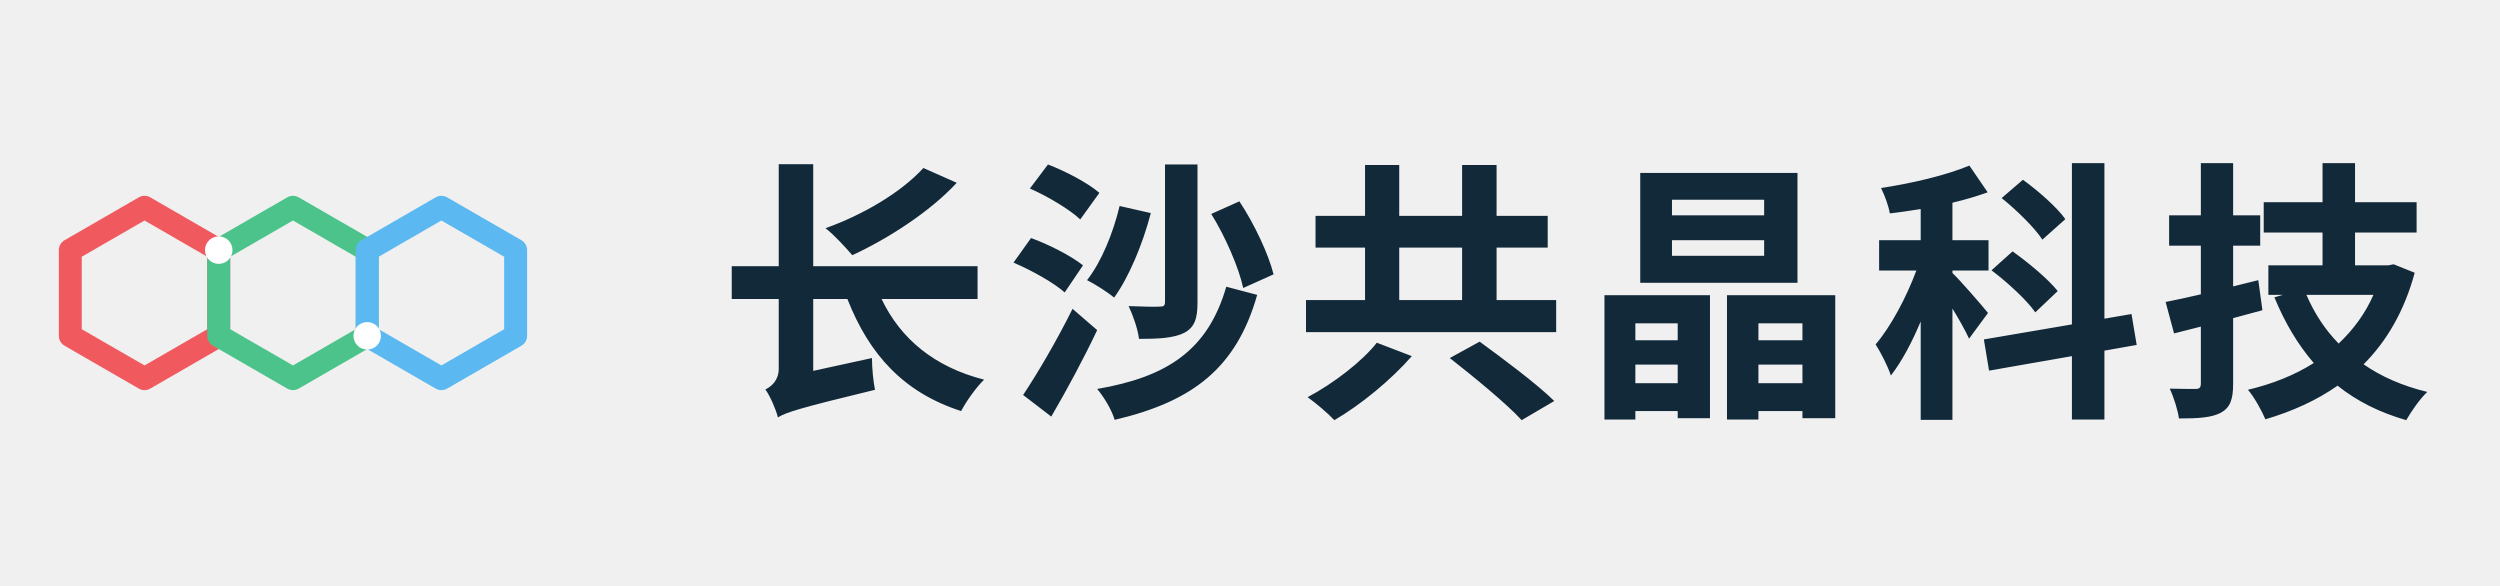
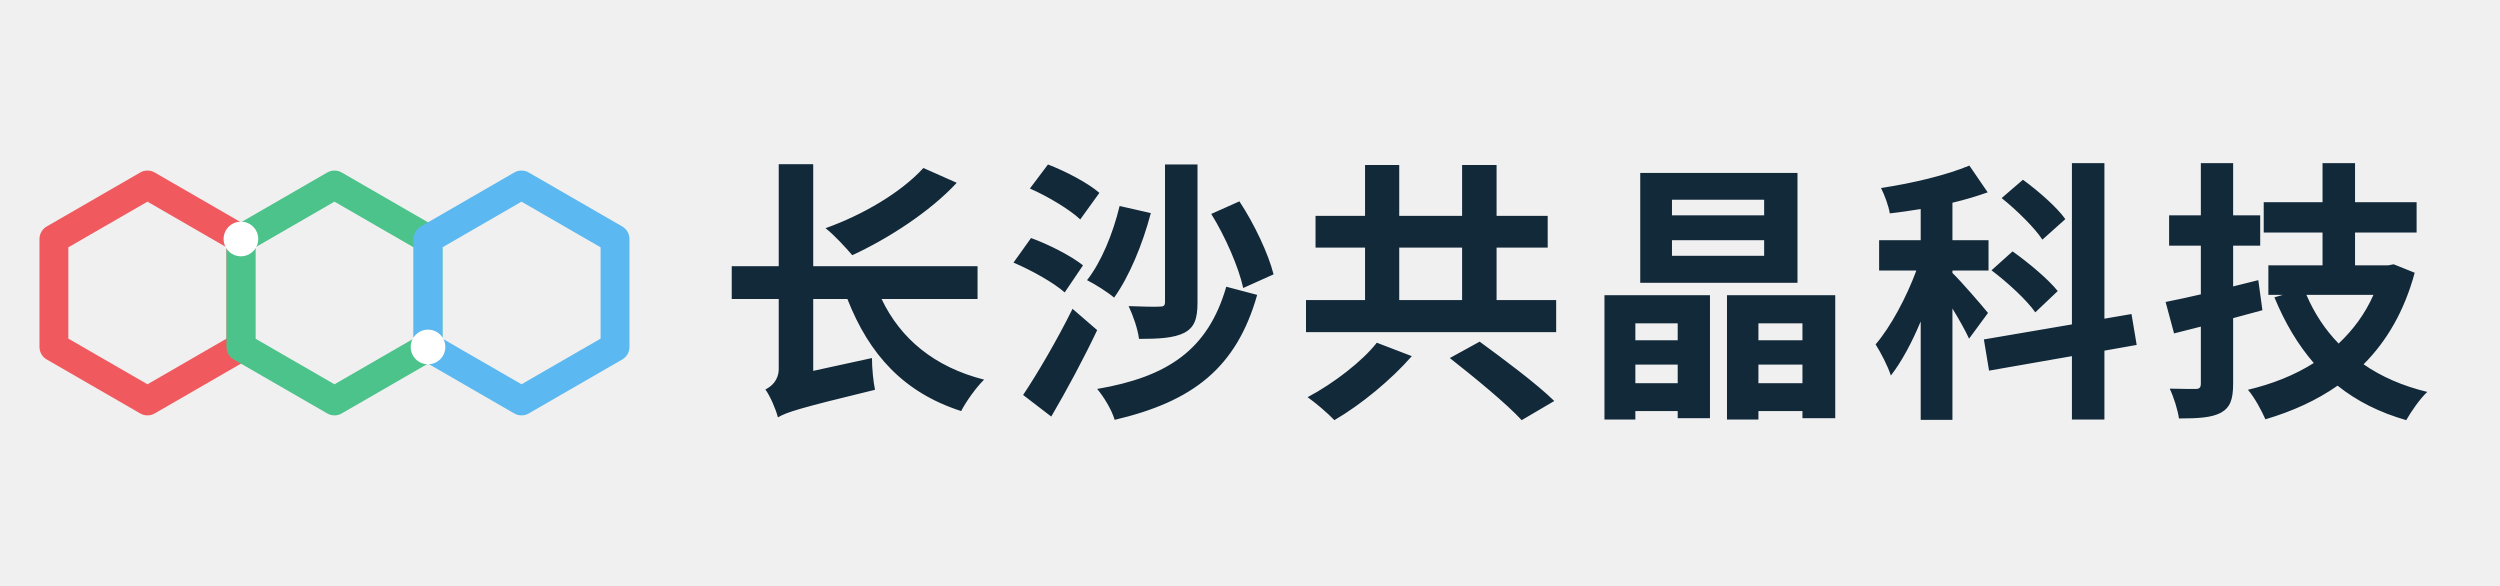
<svg xmlns="http://www.w3.org/2000/svg" viewBox="0 0 512 120" width="512" height="120">
-   <g transform="translate(60,60) scale(10.2041)">
+   <g transform="translate(68.5,60) scale(12.8571)">
    <polygon points="-2.979,-1.720 -1.490,-0.860 -1.490,0.860 -2.979,1.720 -4.469,0.860 -4.469,-0.860" fill="none" stroke="#F05A5F" stroke-width="0.460" stroke-linejoin="round" />
    <polygon points="0.000,-1.720 1.490,-0.860 1.490,0.860 0.000,1.720 -1.490,0.860 -1.490,-0.860" fill="none" stroke="#4CC38A" stroke-width="0.460" stroke-linejoin="round" />
    <polygon points="2.979,-1.720 4.469,-0.860 4.469,0.860 2.979,1.720 1.490,0.860 1.490,-0.860" fill="none" stroke="#5BB8F0" stroke-width="0.460" stroke-linejoin="round" />
    <circle cx="-1.490" cy="-0.860" r="0.276" fill="#FFFFFF" />
    <circle cx="1.490" cy="0.860" r="0.276" fill="#FFFFFF" />
  </g>
  <text x="147" y="81.0" font-family="'Microsoft YaHei','PingFang SC','Noto Sans SC',sans-serif" font-size="56" font-weight="700" letter-spacing="3" fill="#12293A">长沙共晶科技</text>
</svg>
